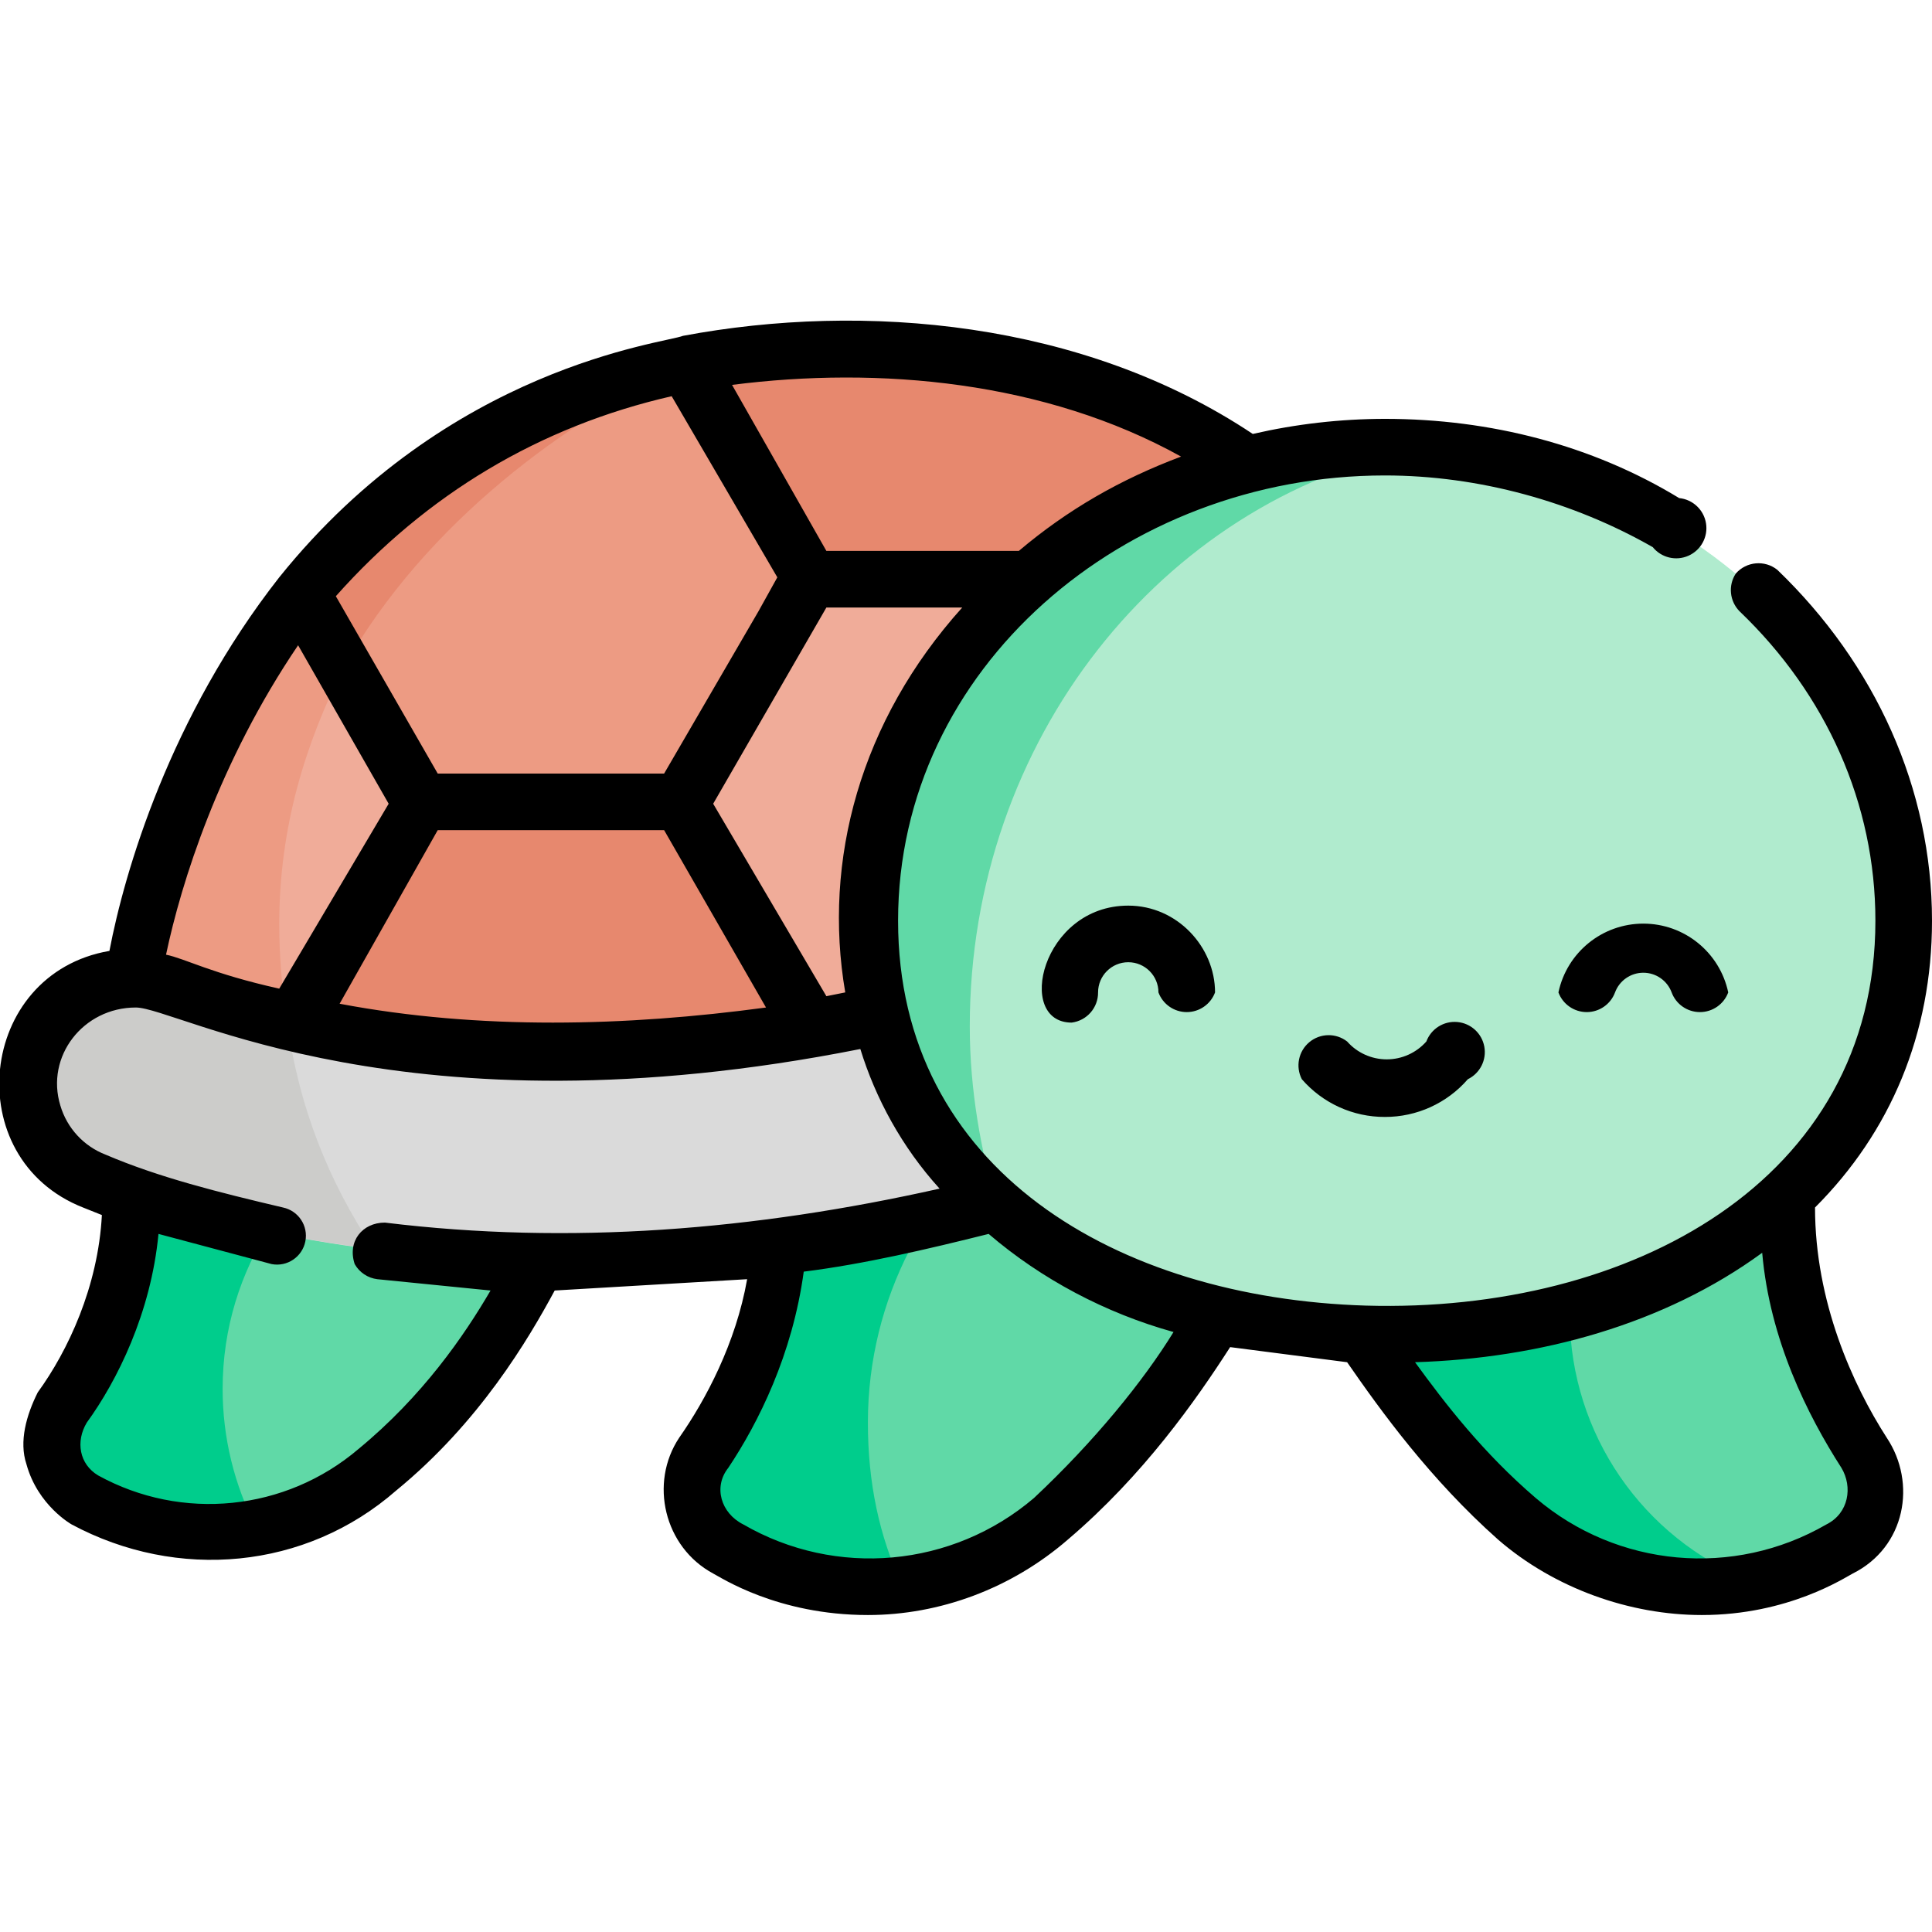
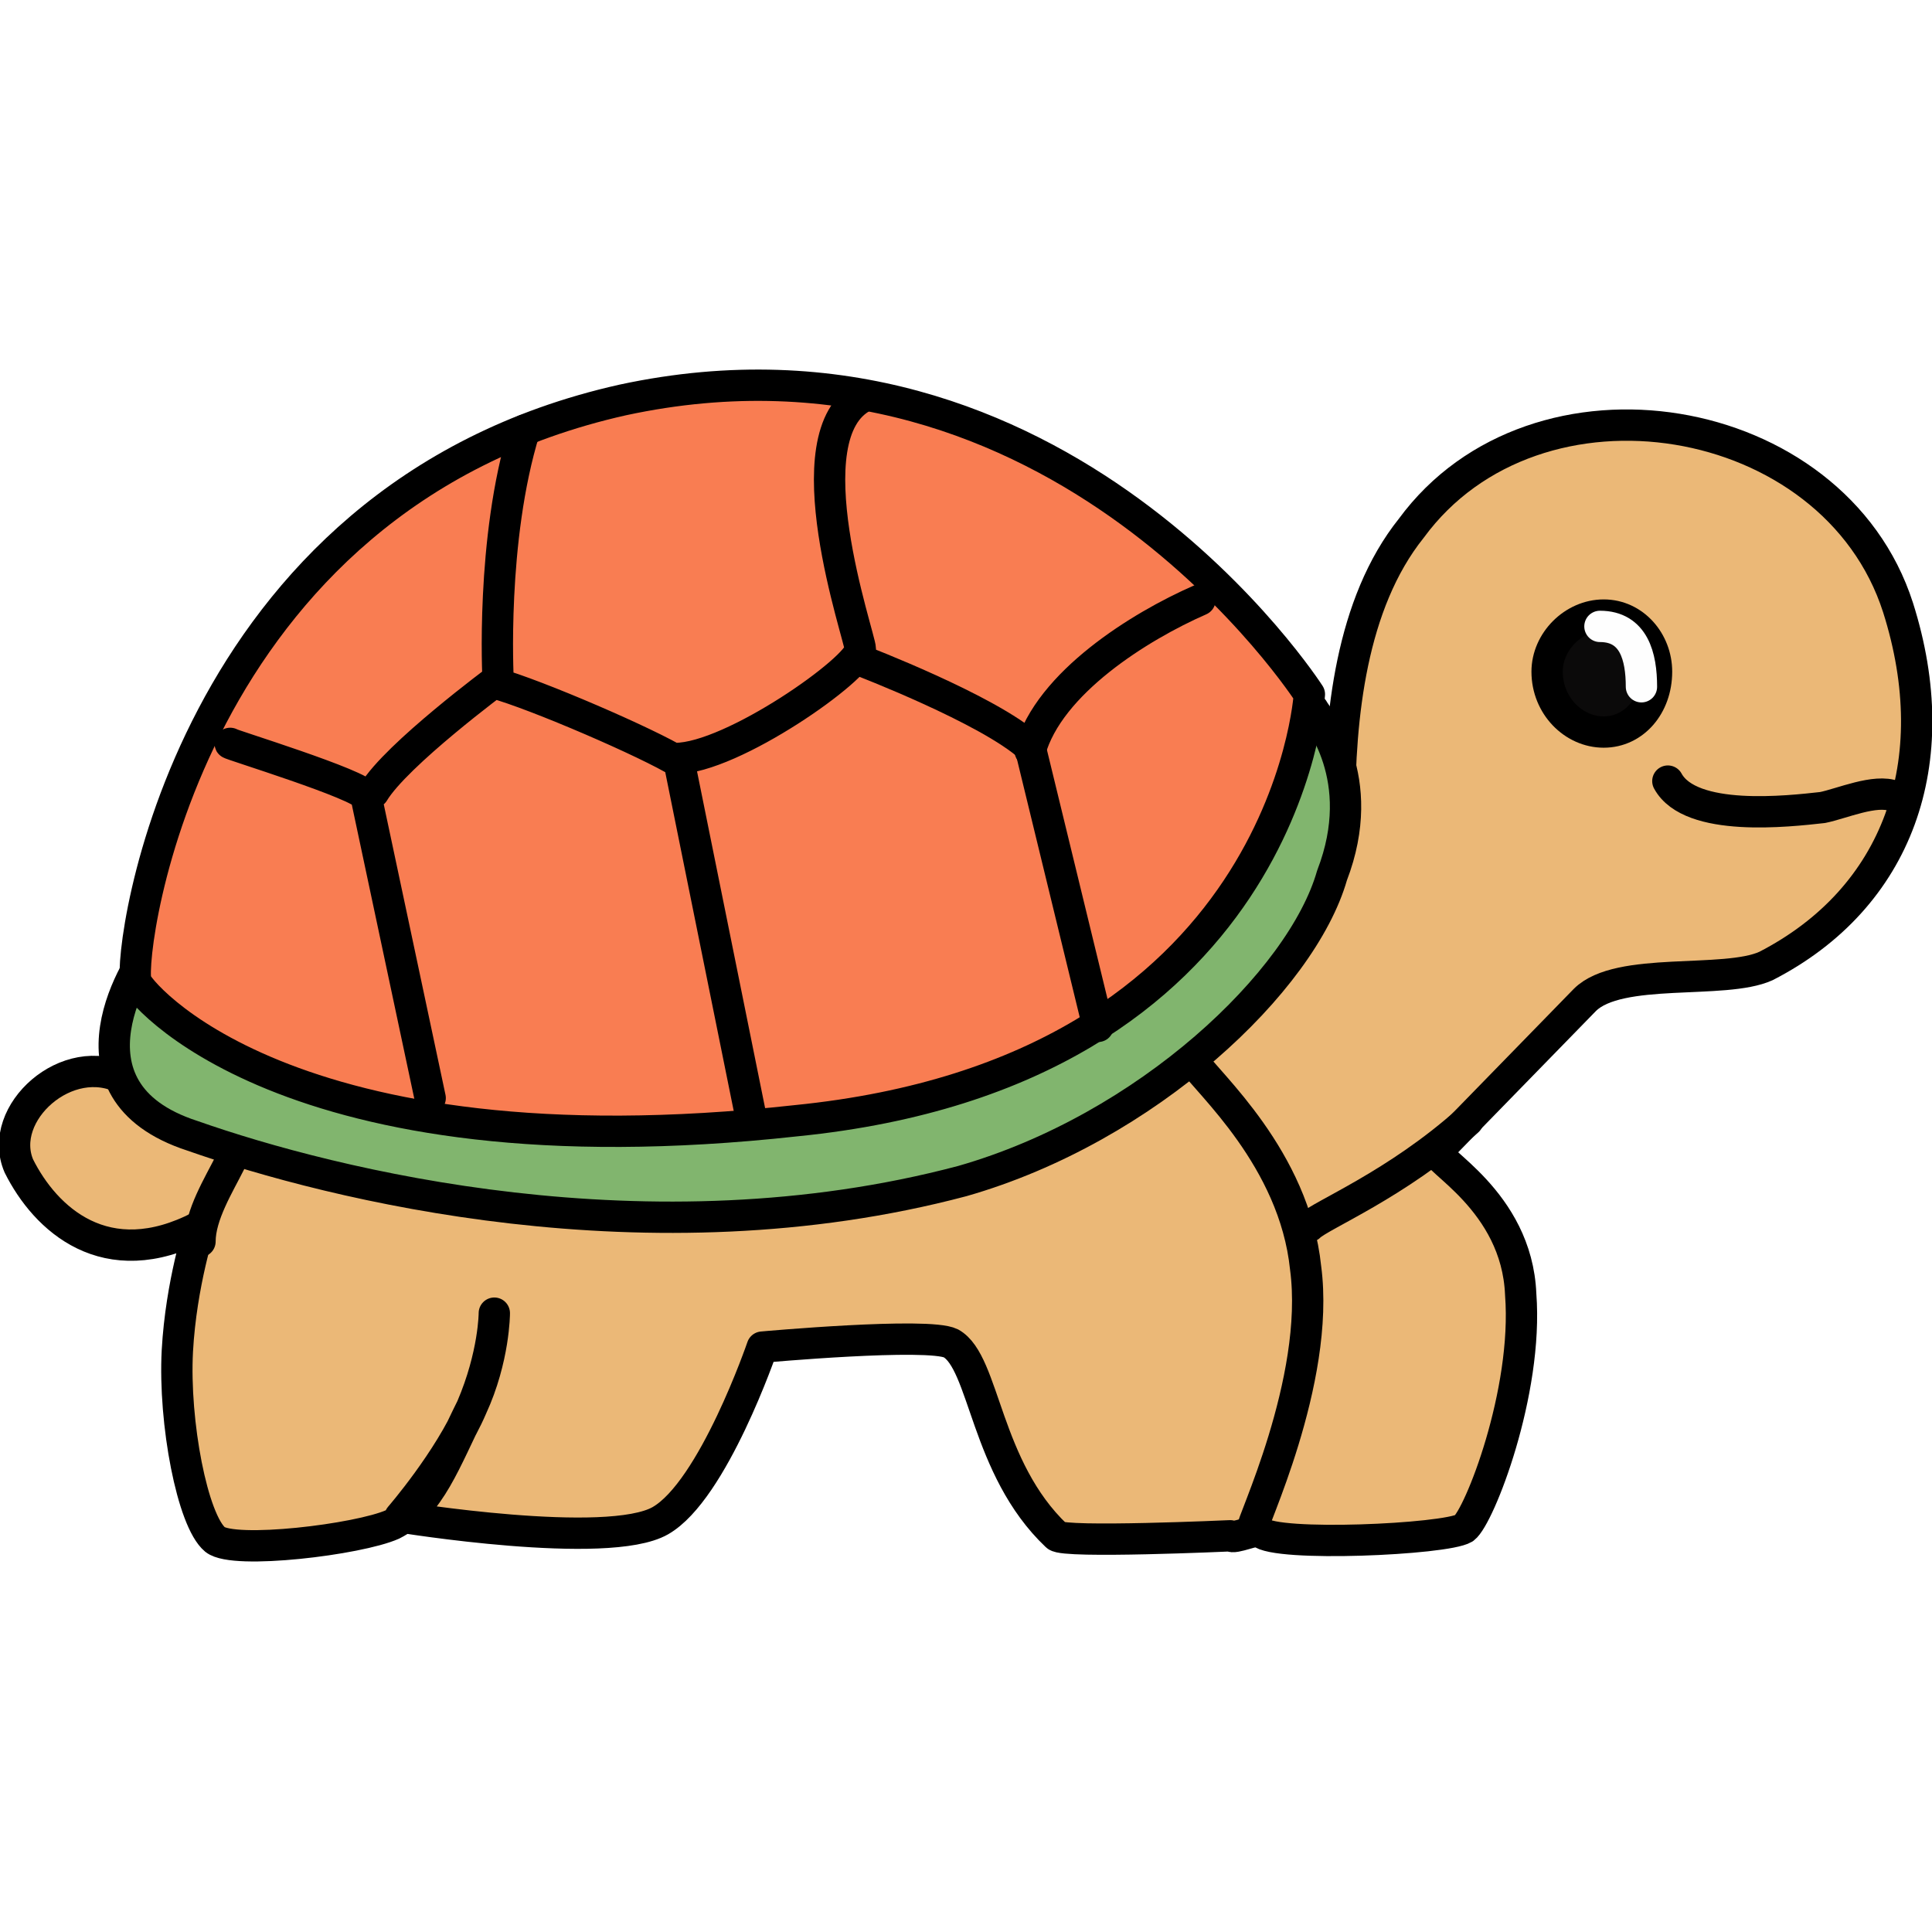
- <svg xmlns="http://www.w3.org/2000/svg" width="512" height="512">
-   <path fill="#ed9b83" d="M331 123 182 96 80 158 36 259l30 29 75 16 65 5 35-18z" />
-   <path fill="#60d9a7" d="m324 309-83-18-35 18c5 31-9 59-19 76-6 9-3 21 6 26 28 15 62 12 86-9 37-32 51-71 51-71zm33 0 82-18 36 18c-5 31 8 59 19 76 6 9 3 21-6 26a75 75 0 0 1-86-9c-37-32-52-71-52-71zm-216-5-75-16-32 16c5 29-7 54-17 69-6 8-3 19 5 24h1c25 14 56 11 77-8 34-29 47-65 47-65z" />
-   <path fill="#00cd8c" d="M59 368c0-32 19-59 45-72l-38-8-32 16c5 29-7 54-17 69-6 8-3 19 5 24h1a68 68 0 0 0 45 8 80 80 0 0 1-9-37zm171 9c0-33 16-62 40-80l-29-6-35 18c5 31-9 59-19 76-6 9-3 21 6 26a75 75 0 0 0 46 9c-6-13-9-27-9-43z" />
-   <path fill="#dadada" d="M282 285c-3-14-19-24-34-20-75 19-131 14-166 7-15-3-27-7-36-11a28 28 0 1 0-21 52c26 10 67 21 122 21 33 0 72-4 115-15 15-3 24-19 20-34z" />
-   <path fill="#00cd8c" d="M416 349c0-23 10-43 25-57l-2-1-82 18-7 22s15 39 52 71c18 15 40 21 62 17a76 76 0 0 1-48-70z" />
-   <path fill="#b0ebce" d="M505 244c0 69-62 109-138 109s-137-40-137-109 62-125 137-125 138 56 138 125z" />
-   <path fill="#ed9b83" d="m215 153-34 60h-69l-32-55c22-28 55-52 102-62z" />
-   <path fill="#e7886e" d="M273 153c16-14 36-24 58-30-27-18-61-30-107-30-15 0-29 1-42 3l33 57z" />
-   <path fill="#f0ac99" d="M230 244c0-36 17-68 43-91h-58l-34 60 34 59h19c-3-9-4-18-4-28zM46 261c8 3 19 7 32 10l34-58-32-55c-31 39-41 84-44 101l10 2z" />
-   <path fill="#e7886e" d="M82 272c30 6 75 11 134 0h-1l-34-59h-69l-34 58 4 1z" />
-   <path fill="#ccccca" d="M76 270c-12-2-22-6-30-9a28 28 0 1 0-21 52c18 7 42 14 74 18-12-18-20-38-23-61z" />
-   <path fill="#ed9b83" d="M74 245c0-26 7-48 17-68l-11-19c-31 39-41 84-44 101l10 2c8 3 18 7 30 9a162 162 0 0 1-2-25z" />
-   <path fill="#e7886e" d="M181 97c-47 9-79 33-101 61l11 19c22-39 60-66 90-80z" />
-   <path fill="#60d9a7" d="M257 272c0-76 51-139 118-153a152 152 0 0 0-8 0c-75 0-137 56-137 125 0 31 13 57 34 75-4-14-7-30-7-47z" />
-   <path d="M284 271a8 8 0 0 0 7-8 8 8 0 0 1 16 0 8 8 0 0 0 15 0c0-12-10-23-23-23-23 0-30 31-15 31zm129-8a8 8 0 0 0 15 0 8 8 0 0 1 15 0 8 8 0 0 0 15 0 23 23 0 0 0-45 0zm-35 13a14 14 0 0 1-21 0 8 8 0 0 0-12 10 29 29 0 0 0 22 10 29 29 0 0 0 22-10 8 8 0 1 0-11-10zm134-32c0-35-15-68-41-93a8 8 0 0 0-11 1 8 8 0 0 0 1 10c23 22 36 51 36 82 0 69-65 104-135 102-66-2-124-36-124-102 0-67 60-118 129-118 25 0 50 7 71 19a8 8 0 1 0 7-13c-23-14-50-21-78-21a157 157 0 0 0-35 4c-45-30-103-35-151-26-5 2-62 8-107 64-29 37-41 78-45 99-35 6-40 55-7 68l5 2c-1 19-9 36-17 47-3 6-5 13-3 19 3 11 12 16 12 16 28 15 62 12 86-9 22-18 35-40 42-53l51-3c-3 17-11 32-18 42-8 12-4 29 9 36 2 1 17 11 41 11 19 0 38-7 53-20 20-17 34-37 43-51l31 4c9 13 22 31 40 47 15 13 35 20 54 20 23 0 38-10 40-11 14-7 17-24 9-36-9-14-19-36-19-61 20-20 31-46 31-76zM90 266l26-46h60l27 47c-37 5-76 6-113-1zm129-2l-30-51 30-52h36c-27 30-37 67-31 102l-5 1zm94-143c-16 6-30 14-43 25h-51l-25-44c39-5 83-1 119 19zm-135-16l28 48-5 9-25 43h-60l-27-47c24-27 54-45 89-53zm-99 66l24 42-29 49c-18-4-25-8-30-9 4-19 14-51 35-82zm16 213a61 61 0 0 1-69 7c-5-3-6-9-3-14 8-11 17-29 19-50l30 8a7.649 7.649 0 0 0 3-15c-17-4-33-8-47-14a20 20 0 0 1-12-13c-4-13 6-26 20-26 11 0 71 35 192 11 4 13 11 26 21 37-49 11-98 15-147 9-6 0-10 5-8 11a8 8 0 0 0 6 4l30 3c-7 12-18 28-35 42zm216-31c-8 13-21 29-37 44a67 67 0 0 1-77 7c-6-3-8-10-4-15 8-12 17-30 20-52 16-2 33-6 49-10 14 12 31 21 49 26zm177 36c3 5 2 12-4 15a67 67 0 0 1-77-7c-14-12-24-25-32-36 33-1 66-10 92-29 2 23 12 43 21 57z" />
+ <svg xmlns="http://www.w3.org/2000/svg" version="1.2" viewBox="0 0 512 512">
+   <style>.d{fill:none;stroke:#000;stroke-linecap:round;stroke-linejoin:round;stroke-width:8.3}</style>
+   <path d="M355 215c0-25 3-55 19-75 33-45 112-32 129 21 13 41 0 77-35 95-11 5-39 0-48 9l-39 40c-2 2 21 13 22 38 2 26-11 59-15 62-5 3-50 5-54 1-1-1-7 2-8 1 0 0-44 2-46 0-19-18-19-46-28-51-6-3-50 1-50 1s-13 38-27 46-69-1-69-1 13-15 19-29c6-13 6-25 6-25s0 11-6 25c-7 14-11 26-21 31-9 4-42 8-47 4-6-5-11-31-10-50 1-18 6-33 6-33-25 13-41-2-48-16-6-14 13-31 28-23" style="fill:#ebb877;stroke:#000;stroke-linecap:round;stroke-linejoin:round;stroke-width:8.3" />
+   <path d="M41 251v-1c-4 4-27 39 10 51 37 13 121 34 204 12 49-14 90-53 98-81 10-26-4-42-5-44" style="fill:#81b56e;stroke:#000;stroke-linecap:round;stroke-linejoin:round;stroke-width:8.3" />
+   <path d="M165 106C49 132 34 252 36 260c0 2 39 52 175 37 130-13 136-113 136-113s-66-103-182-78z" style="fill:#f97d52;stroke:#000;stroke-linecap:round;stroke-linejoin:round;stroke-width:8.3" />
+   <path fill-rule="evenodd" d="M61 197c-1 0 35 11 36 14l17 80m159-92c5-18 29-33 45-40m-187 22c11 3 41 16 49 21l19 94m-60-182c-9 29-7 66-7 66s-27 20-33 30m80-9c15 0 49-24 49-29 0-3-19-57 1-67" class="d" />
+   <path fill-rule="evenodd" d="M228 175s34 13 45 23l18 74m41 133c-1 0 18-39 14-69-3-29-26-49-30-55m31 44c3-3 23-11 42-28" class="d" />
+   <path fill-rule="evenodd" d="M425 194c-8 0-15-7-15-16 0-8 7-15 15-15s14 7 14 15c0 9-6 16-14 16z" style="fill:#0b0a0a;stroke:#000;stroke-linejoin:round;stroke-width:8.3" />
+   <path fill-rule="evenodd" d="M424 166c9 0 11 8 11 16" style="fill:none;stroke:#fefefe;stroke-linecap:round;stroke-linejoin:round;stroke-width:8.3" />
+   <path fill-rule="evenodd" d="M502 211c-5-2-14 2-19 3-9 1-35 4-41-7M61 308c-3 6-8 14-8 21" class="d" />
</svg>
